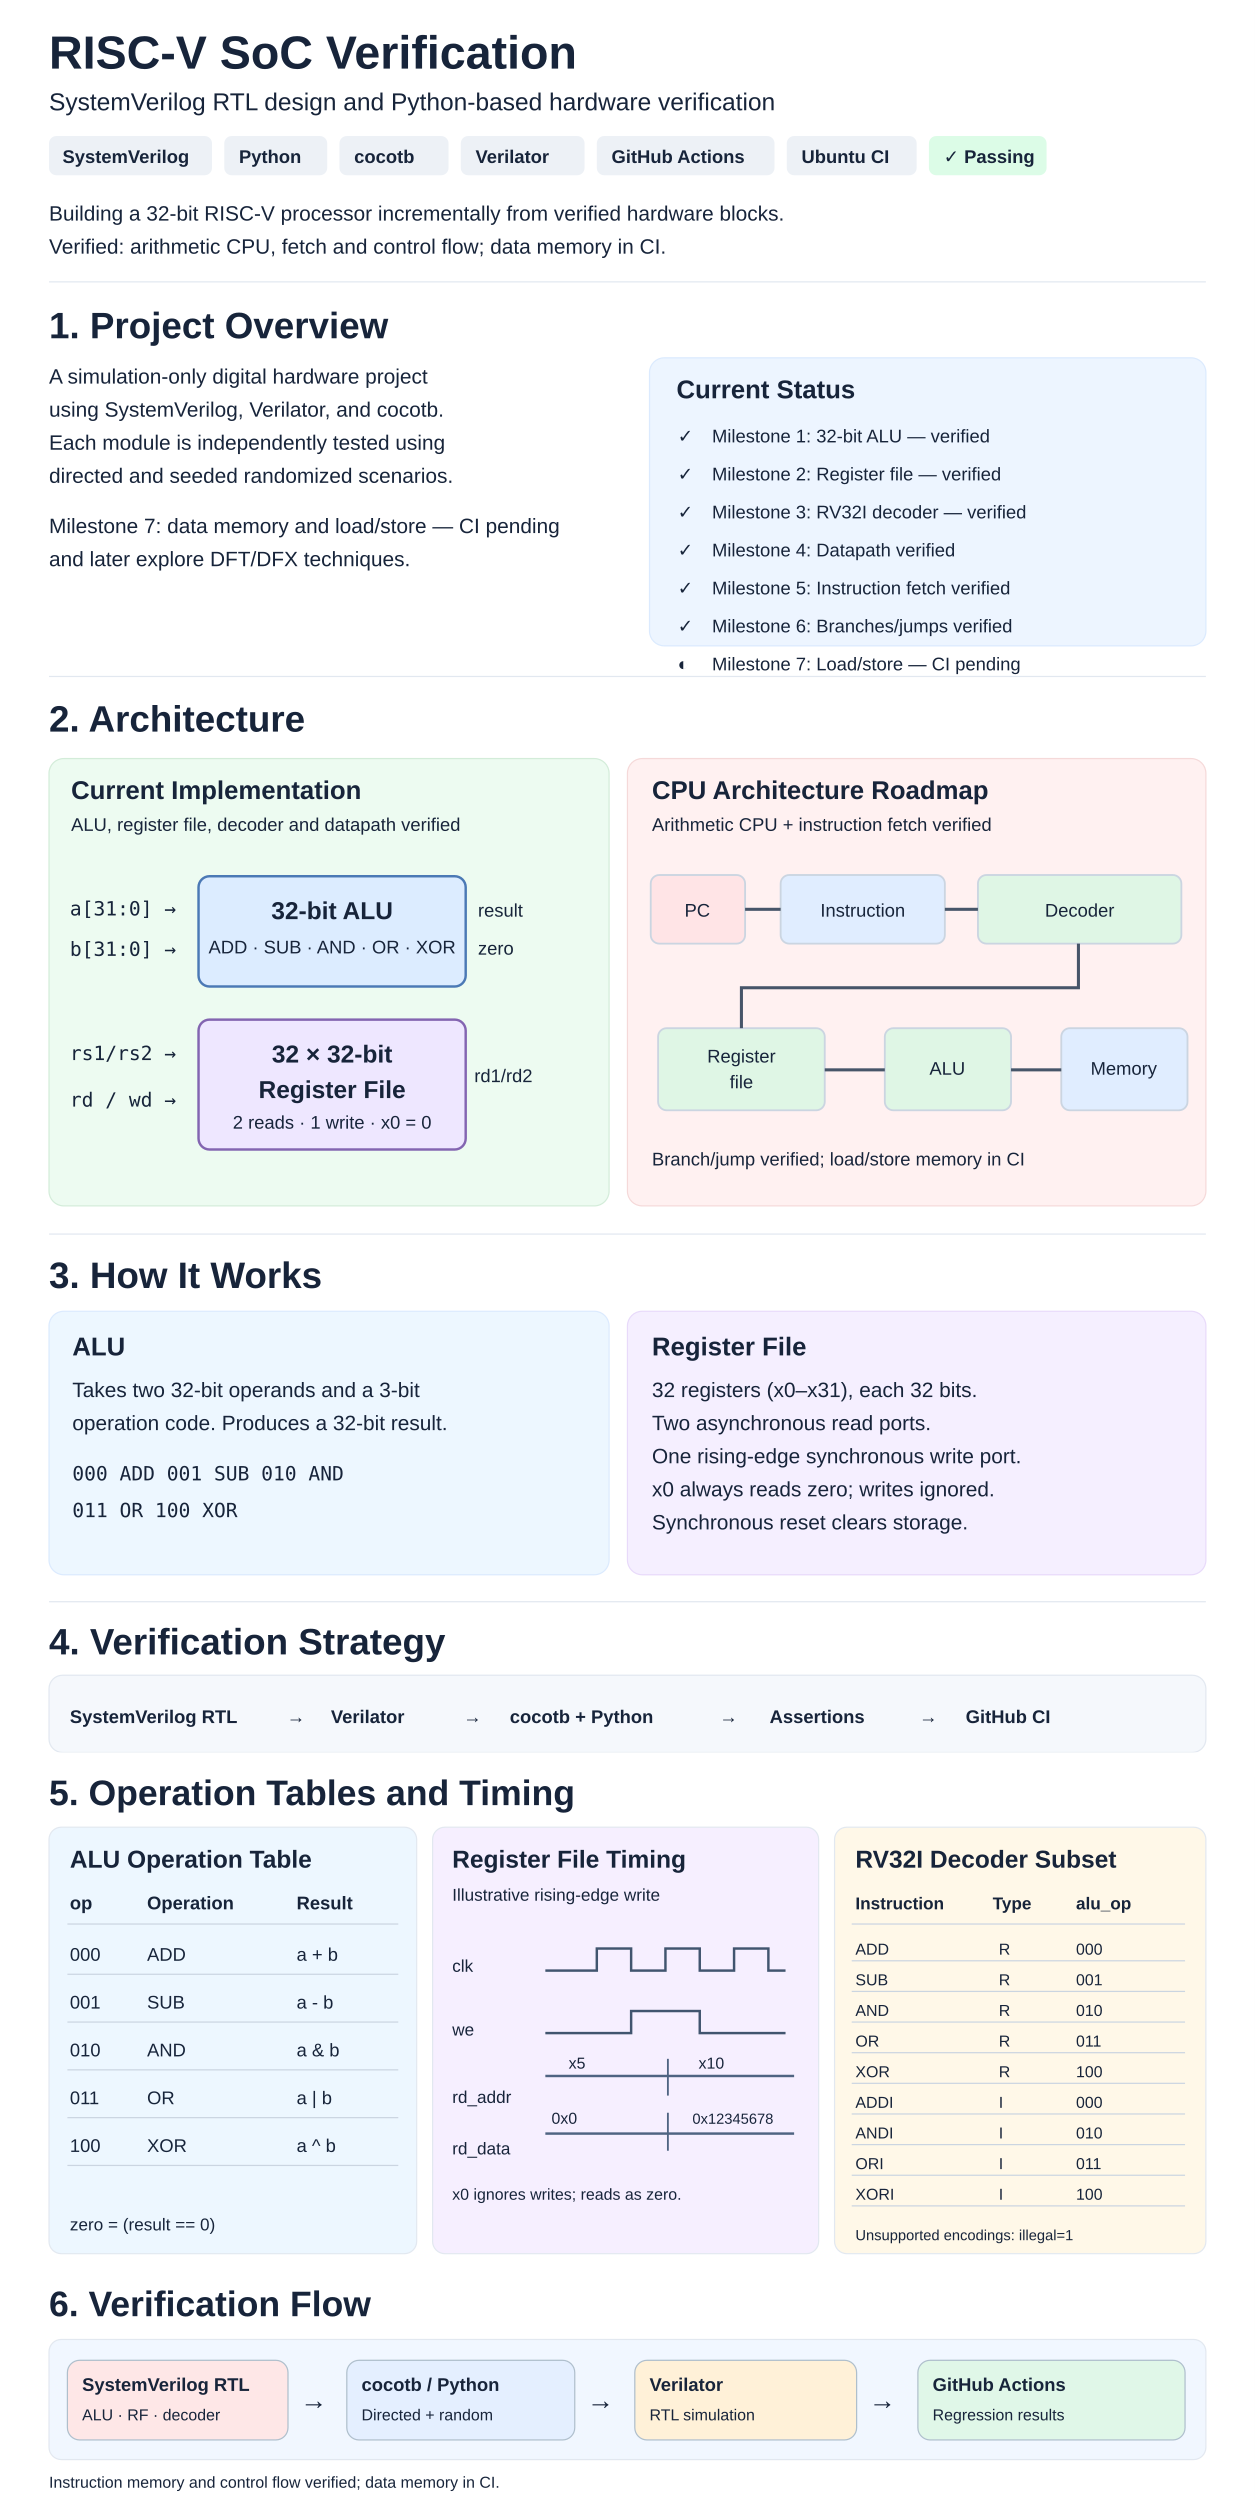
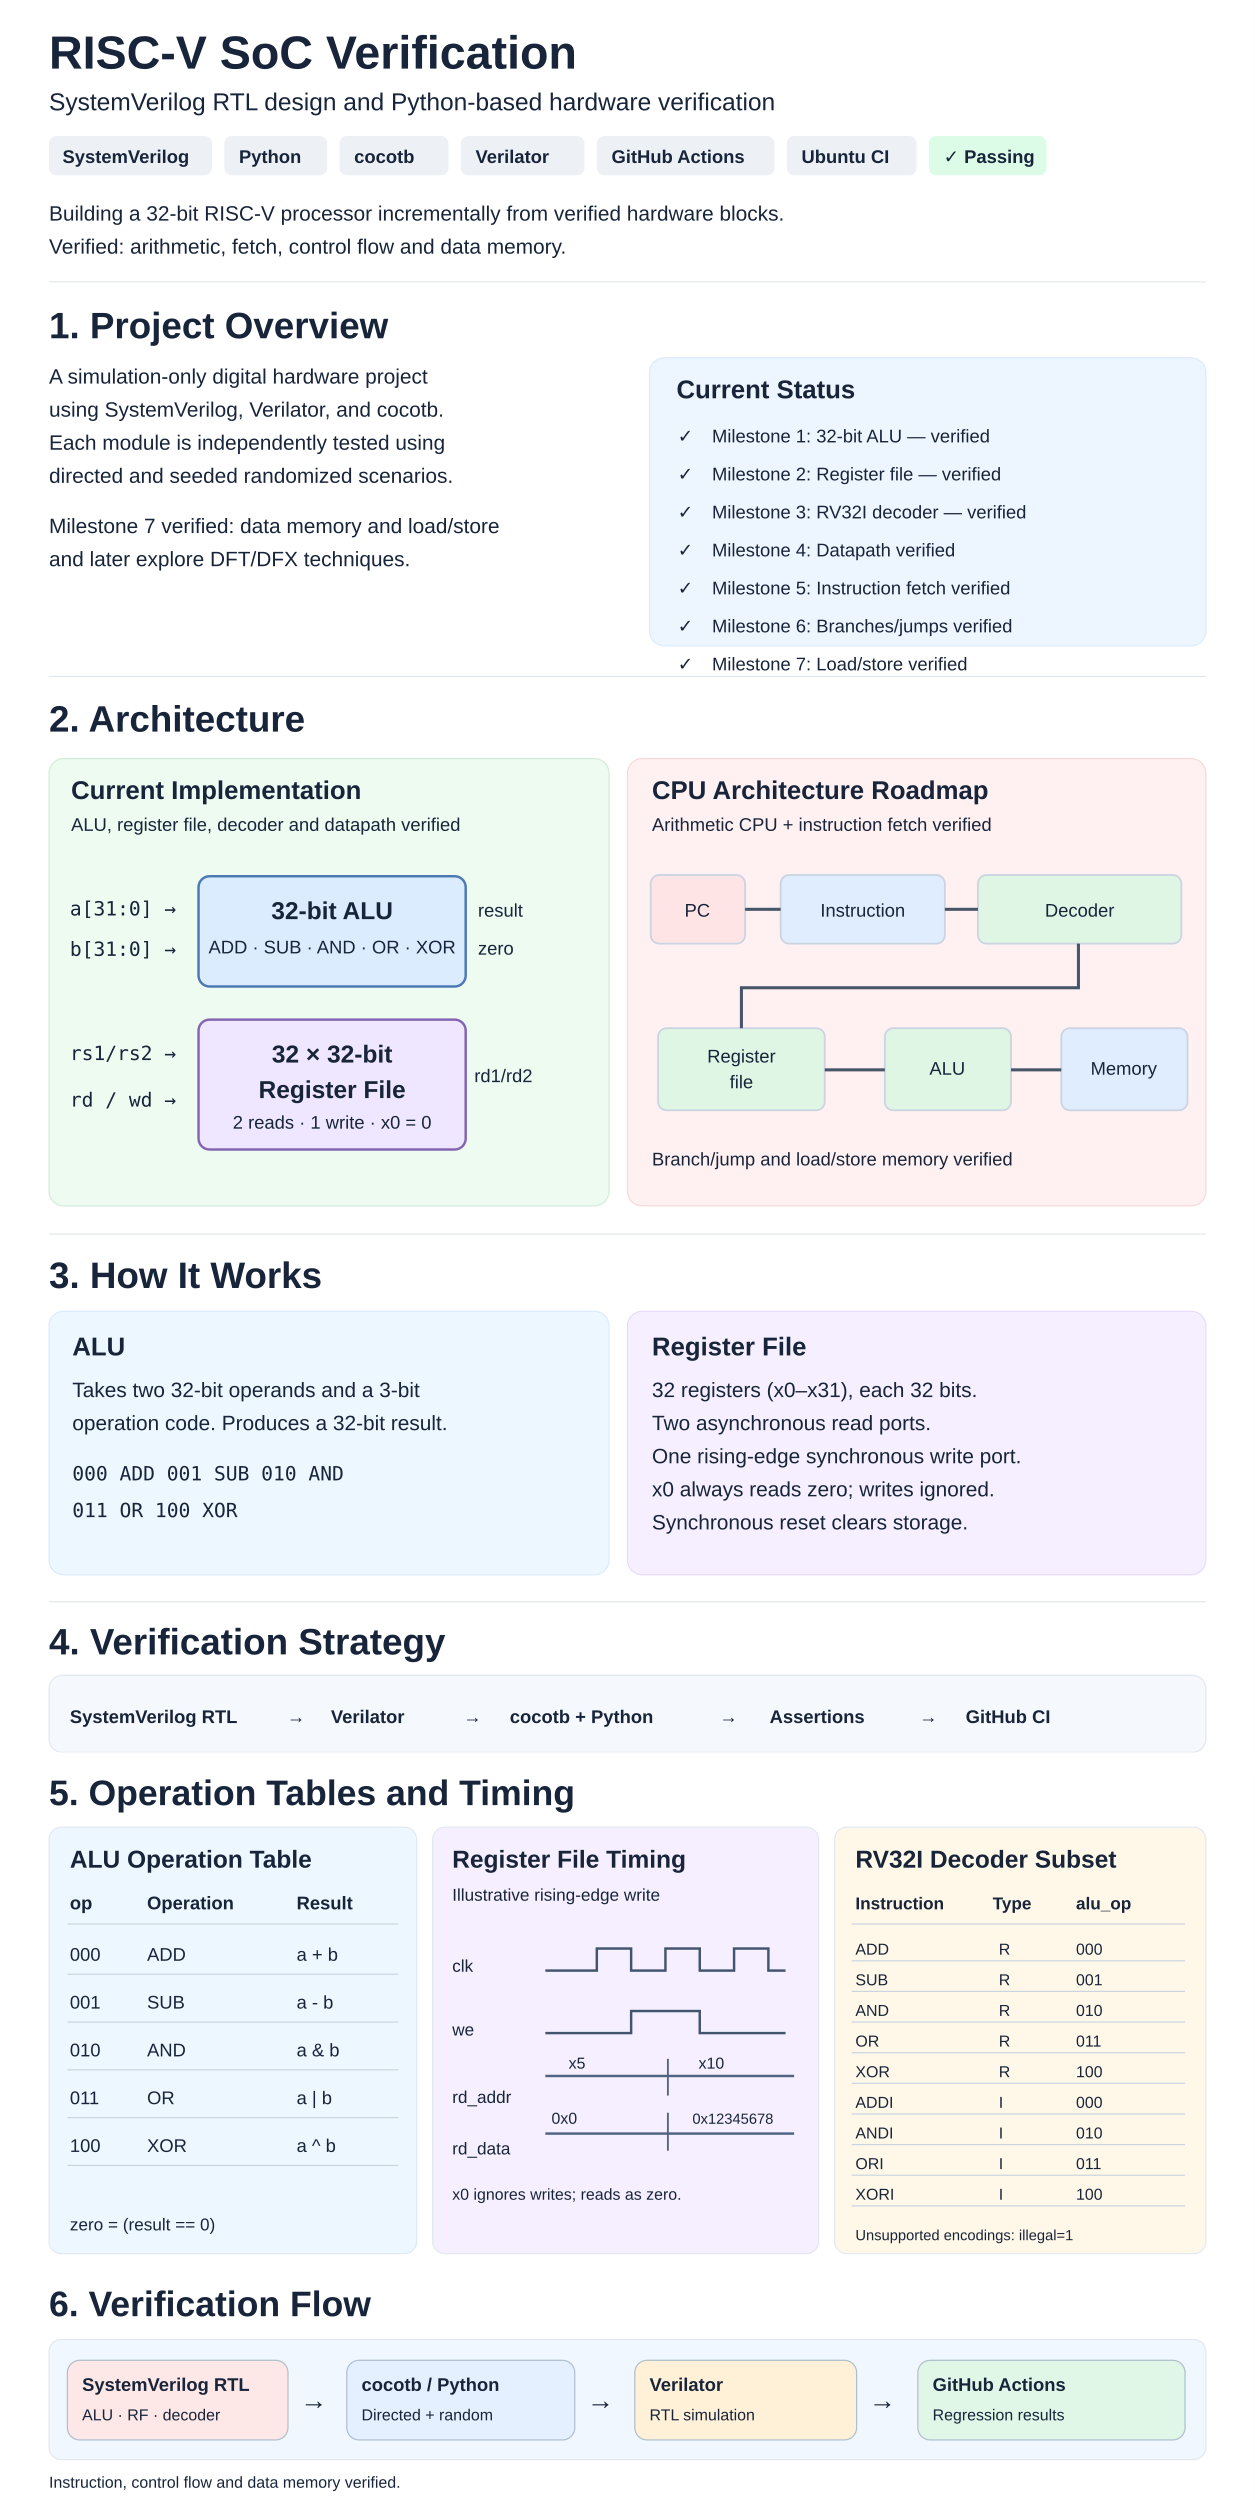
<svg xmlns="http://www.w3.org/2000/svg" width="1024" height="2040" viewBox="0 0 1024 2040">
  <style>text{font-family:Arial,Helvetica,sans-serif;fill:#17243a}.heading{font-weight:700;font-size:30px}.body{font-size:17px}.small{font-size:15px}.sub{font-size:21px;font-weight:700}.mono{font-family:monospace;font-size:16px}.box{stroke:#cbd5e1;stroke-width:1.5}</style>
  <rect width="1024" height="1450" fill="white" />
  <text x="40" y="56" font-size="38" font-weight="700">RISC-V SoC Verification</text>
  <text x="40" y="90" font-size="20">SystemVerilog RTL design and Python-based hardware verification</text>
  <g font-size="15" font-weight="600">
    <rect x="40" y="111" width="133" height="32" rx="6" fill="#edf1f6" />
    <text x="51" y="133">SystemVerilog</text>
    <rect x="183" y="111" width="84" height="32" rx="6" fill="#edf1f6" />
    <text x="195" y="133">Python</text>
    <rect x="277" y="111" width="89" height="32" rx="6" fill="#edf1f6" />
    <text x="289" y="133">cocotb</text>
    <rect x="376" y="111" width="101" height="32" rx="6" fill="#edf1f6" />
    <text x="388" y="133">Verilator</text>
    <rect x="487" y="111" width="145" height="32" rx="6" fill="#edf1f6" />
    <text x="499" y="133">GitHub Actions</text>
    <rect x="642" y="111" width="106" height="32" rx="6" fill="#edf1f6" />
    <text x="654" y="133">Ubuntu CI</text>
    <rect x="758" y="111" width="96" height="32" rx="6" fill="#dcfce7" />
    <text x="770" y="133" fill="#166534">✓ Passing</text>
  </g>
  <text x="40" y="180" class="body">Building a 32-bit RISC-V processor incrementally from verified hardware blocks.</text>
-   <text x="40" y="207" class="body">Verified: arithmetic CPU, fetch and control flow; data memory in CI.</text>
+   <text x="40" y="207" class="body">Verified: arithmetic, fetch, control flow and data memory.</text>
  <path d="M40 230 H984" stroke="#e2e8f0" />
  <text x="40" y="276" class="heading">1. Project Overview</text>
  <g class="body">
    <text x="40" y="313">A simulation-only digital hardware project</text>
    <text x="40" y="340">using SystemVerilog, Verilator, and cocotb.</text>
    <text x="40" y="367">Each module is independently tested using</text>
    <text x="40" y="394">directed and seeded randomized scenarios.</text>
-     <text x="40" y="435">Milestone 7: data memory and load/store — CI pending</text>
+     <text x="40" y="435">Milestone 7 verified: data memory and load/store</text>
    <text x="40" y="462">and later explore DFT/DFX techniques.</text>
  </g>
  <rect x="530" y="292" width="454" height="235" rx="12" fill="#edf5ff" stroke="#dbeafe" />
  <text x="552" y="325" class="sub">Current Status</text>
  <g class="small">
    <text x="553" y="361" fill="#15803d">✓</text>
    <text x="581" y="361">Milestone 1: 32-bit ALU — verified</text>
    <text x="553" y="392" fill="#15803d">✓</text>
    <text x="581" y="392">Milestone 2: Register file — verified</text>
    <text x="553" y="423" fill="#15803d">✓</text>
    <text x="581" y="423">Milestone 3: RV32I decoder — verified</text>
    <text x="553" y="454" fill="#15803d">✓</text>
    <text x="581" y="454">Milestone 4: Datapath verified</text>
    <text x="553" y="485" fill="#15803d">✓</text>
    <text x="581" y="485">Milestone 5: Instruction fetch verified</text>
    <text x="553" y="516" fill="#15803d">✓</text>
    <text x="581" y="516">Milestone 6: Branches/jumps verified</text>
-     <text x="553" y="547" fill="#b45309">◐</text>
-     <text x="581" y="547">Milestone 7: Load/store — CI pending</text>
+     <text x="553" y="547" fill="#15803d">✓</text>
+     <text x="581" y="547">Milestone 7: Load/store verified</text>
  </g>
  <path d="M40 552 H984" stroke="#e2e8f0" />
  <text x="40" y="597" class="heading">2. Architecture</text>
  <rect x="40" y="619" width="457" height="365" rx="12" fill="#edfbf1" stroke="#d3ecd9" />
  <rect x="512" y="619" width="472" height="365" rx="12" fill="#fff1f1" stroke="#f5d9d9" />
  <text x="58" y="652" class="sub">Current Implementation</text>
  <text x="58" y="678" class="small">ALU, register file, decoder and datapath verified</text>
  <rect x="162" y="715" width="218" height="90" rx="9" fill="#dcecff" stroke="#4b79b5" stroke-width="2" />
  <text x="271" y="750" font-size="20" font-weight="700" text-anchor="middle">32-bit ALU</text>
  <text x="271" y="778" class="small" text-anchor="middle">ADD · SUB · AND · OR · XOR</text>
  <text x="57" y="747" class="mono">a[31:0] →</text>
  <text x="57" y="780" class="mono">b[31:0] →</text>
  <text x="390" y="748" class="small">result</text>
  <text x="390" y="779" class="small">zero</text>
  <rect x="162" y="832" width="218" height="106" rx="9" fill="#eee7ff" stroke="#8365b1" stroke-width="2" />
  <text x="271" y="867" font-size="20" font-weight="700" text-anchor="middle">32 × 32-bit</text>
  <text x="271" y="896" font-size="20" font-weight="700" text-anchor="middle">Register File</text>
  <text x="271" y="921" class="small" text-anchor="middle">2 reads · 1 write · x0 = 0</text>
  <text x="57" y="865" class="mono">rs1/rs2 →</text>
  <text x="57" y="903" class="mono">rd / wd →</text>
  <text x="387" y="883" class="small">rd1/rd2</text>
  <text x="532" y="652" class="sub">CPU Architecture Roadmap</text>
  <text x="532" y="678" class="small">Arithmetic CPU + instruction fetch verified</text>
  <g class="box">
    <rect x="531" y="714" width="77" height="56" rx="7" fill="#ffe4e6" />
    <rect x="637" y="714" width="134" height="56" rx="7" fill="#e0edff" />
    <rect x="798" y="714" width="166" height="56" rx="7" fill="#dff6e5" />
    <rect x="537" y="839" width="136" height="67" rx="7" fill="#dff6e5" />
    <rect x="722" y="839" width="103" height="67" rx="7" fill="#dff6e5" />
    <rect x="866" y="839" width="103" height="67" rx="7" fill="#e0edff" />
  </g>
  <g class="small" text-anchor="middle">
    <text x="569" y="748">PC</text>
    <text x="704" y="748">Instruction</text>
    <text x="881" y="748">Decoder</text>
    <text x="605" y="867">Register</text>
    <text x="605" y="888">file</text>
    <text x="773" y="877">ALU</text>
    <text x="917" y="877">Memory</text>
  </g>
  <g stroke="#475569" stroke-width="2.5" fill="none">
    <path d="M608 742 H637 M771 742 H798 M673 873 H722 M825 873 H866 M880 770 V806 H605 V839" />
  </g>
-   <text x="532" y="951" class="small">Branch/jump verified; load/store memory in CI</text>
+   <text x="532" y="951" class="small">Branch/jump and load/store memory verified</text>
  <path d="M40 1007 H984" stroke="#e2e8f0" />
  <text x="40" y="1051" class="heading">3. How It Works</text>
  <rect x="40" y="1070" width="457" height="215" rx="12" fill="#edf7ff" stroke="#dbeafe" />
  <rect x="512" y="1070" width="472" height="215" rx="12" fill="#f5efff" stroke="#e8dafa" />
  <text x="59" y="1106" class="sub">ALU</text>
  <g class="body">
    <text x="59" y="1140">Takes two 32-bit operands and a 3-bit</text>
    <text x="59" y="1167">operation code. Produces a 32-bit result.</text>
    <text x="59" y="1208" class="mono">000 ADD   001 SUB   010 AND</text>
    <text x="59" y="1238" class="mono">011 OR    100 XOR</text>
    <text x="532" y="1140">32 registers (x0–x31), each 32 bits.</text>
    <text x="532" y="1167">Two asynchronous read ports.</text>
    <text x="532" y="1194">One rising-edge synchronous write port.</text>
    <text x="532" y="1221">x0 always reads zero; writes ignored.</text>
    <text x="532" y="1248">Synchronous reset clears storage.</text>
  </g>
  <text x="532" y="1106" class="sub">Register File</text>
  <path d="M40 1307 H984" stroke="#e2e8f0" />
  <text x="40" y="1350" class="heading">4. Verification Strategy</text>
  <rect x="40" y="1367" width="944" height="63" rx="11" fill="#f5f8fc" stroke="#e2e8f0" />
  <g class="small" font-weight="700">
    <text x="57" y="1406">SystemVerilog RTL</text>
    <text x="234" y="1406">→</text>
    <text x="270" y="1406">Verilator</text>
    <text x="378" y="1406">→</text>
    <text x="416" y="1406">cocotb + Python</text>
    <text x="587" y="1406">→</text>
    <text x="628" y="1406">Assertions</text>
    <text x="750" y="1406">→</text>
    <text x="788" y="1406">GitHub CI</text>
  </g>
  <rect x="0" y="1430" width="1024" height="610" fill="#ffffff" />
  <text x="40" y="1473" font-family="Arial,Helvetica,sans-serif" font-size="29" font-weight="700" fill="#17243a">5. Operation Tables and Timing</text>
  <rect x="40" y="1491" width="300" height="348" rx="10" fill="#edf7ff" stroke="#e2e8f0" />
  <rect x="353" y="1491" width="315" height="348" rx="10" fill="#f6efff" stroke="#e2e8f0" />
  <rect x="681" y="1491" width="303" height="348" rx="10" fill="#fff8e8" stroke="#e2e8f0" />
  <text x="57" y="1524" font-family="Arial,Helvetica,sans-serif" font-size="20" font-weight="700" fill="#17243a">ALU Operation Table</text>
  <text x="57" y="1558" font-family="Arial,Helvetica,sans-serif" font-size="15" font-weight="700" fill="#17243a">op</text>
  <text x="120" y="1558" font-family="Arial,Helvetica,sans-serif" font-size="15" font-weight="700" fill="#17243a">Operation</text>
  <text x="242" y="1558" font-family="Arial,Helvetica,sans-serif" font-size="15" font-weight="700" fill="#17243a">Result</text>
  <path d="M55 1570 L325 1570" fill="none" stroke="#cbd5e1" stroke-width="1" />
  <text x="57" y="1600" font-family="Arial,Helvetica,sans-serif" font-size="15" font-weight="400" fill="#17243a">000</text>
  <text x="120" y="1600" font-family="Arial,Helvetica,sans-serif" font-size="15" font-weight="400" fill="#17243a">ADD</text>
  <text x="242" y="1600" font-family="Arial,Helvetica,sans-serif" font-size="15" font-weight="400" fill="#17243a">a + b</text>
  <path d="M55 1611 L325 1611" fill="none" stroke="#cbd5e1" stroke-width="1" />
  <text x="57" y="1639" font-family="Arial,Helvetica,sans-serif" font-size="15" font-weight="400" fill="#17243a">001</text>
  <text x="120" y="1639" font-family="Arial,Helvetica,sans-serif" font-size="15" font-weight="400" fill="#17243a">SUB</text>
  <text x="242" y="1639" font-family="Arial,Helvetica,sans-serif" font-size="15" font-weight="400" fill="#17243a">a - b</text>
  <path d="M55 1650 L325 1650" fill="none" stroke="#cbd5e1" stroke-width="1" />
  <text x="57" y="1678" font-family="Arial,Helvetica,sans-serif" font-size="15" font-weight="400" fill="#17243a">010</text>
  <text x="120" y="1678" font-family="Arial,Helvetica,sans-serif" font-size="15" font-weight="400" fill="#17243a">AND</text>
  <text x="242" y="1678" font-family="Arial,Helvetica,sans-serif" font-size="15" font-weight="400" fill="#17243a">a &amp; b</text>
  <path d="M55 1689 L325 1689" fill="none" stroke="#cbd5e1" stroke-width="1" />
  <text x="57" y="1717" font-family="Arial,Helvetica,sans-serif" font-size="15" font-weight="400" fill="#17243a">011</text>
  <text x="120" y="1717" font-family="Arial,Helvetica,sans-serif" font-size="15" font-weight="400" fill="#17243a">OR</text>
  <text x="242" y="1717" font-family="Arial,Helvetica,sans-serif" font-size="15" font-weight="400" fill="#17243a">a | b</text>
  <path d="M55 1728 L325 1728" fill="none" stroke="#cbd5e1" stroke-width="1" />
  <text x="57" y="1756" font-family="Arial,Helvetica,sans-serif" font-size="15" font-weight="400" fill="#17243a">100</text>
  <text x="120" y="1756" font-family="Arial,Helvetica,sans-serif" font-size="15" font-weight="400" fill="#17243a">XOR</text>
  <text x="242" y="1756" font-family="Arial,Helvetica,sans-serif" font-size="15" font-weight="400" fill="#17243a">a ^ b</text>
  <path d="M55 1767 L325 1767" fill="none" stroke="#cbd5e1" stroke-width="1" />
  <text x="57" y="1820" font-family="Arial,Helvetica,sans-serif" font-size="14" font-weight="400" fill="#17243a">zero = (result == 0)</text>
  <text x="369" y="1524" font-family="Arial,Helvetica,sans-serif" font-size="20" font-weight="700" fill="#17243a">Register File Timing</text>
  <text x="369" y="1551" font-family="Arial,Helvetica,sans-serif" font-size="14" font-weight="400" fill="#17243a">Illustrative rising-edge write</text>
  <text x="369" y="1609" font-family="Arial,Helvetica,sans-serif" font-size="14" font-weight="400" fill="#17243a">clk</text>
  <path d="M445 1608 H459 V1608 H473 H487 V1590 H501 H515 V1608 H529 H543 V1590 H557 H571 V1608 H585 H599 V1590 H613 H627 V1608 H641" stroke="#41556f" stroke-width="2" fill="none" />
  <text x="369" y="1661" font-family="Arial,Helvetica,sans-serif" font-size="14" font-weight="400" fill="#17243a">we</text>
  <path d="M445 1659 H459 V1659 H473 H487 V1659 H501 H515 V1641 H529 H543 V1641 H557 H571 V1659 H585 H599 V1659 H613 H627 V1659 H641" stroke="#41556f" stroke-width="2" fill="none" />
  <text x="369" y="1716" font-family="Arial,Helvetica,sans-serif" font-size="14" font-weight="400" fill="#17243a">rd_addr</text>
  <path d="M445 1694 L648 1694" fill="none" stroke="#4f6482" stroke-width="2" />
  <text x="464" y="1688" font-family="Arial,Helvetica,sans-serif" font-size="13" font-weight="400" fill="#17243a">x5</text>
  <text x="570" y="1688" font-family="Arial,Helvetica,sans-serif" font-size="13" font-weight="400" fill="#17243a">x10</text>
  <path d="M545 1680 L545 1710" fill="none" stroke="#4f6482" stroke-width="1.5" />
  <text x="369" y="1758" font-family="Arial,Helvetica,sans-serif" font-size="14" font-weight="400" fill="#17243a">rd_data</text>
  <path d="M445 1741 L648 1741" fill="none" stroke="#4f6482" stroke-width="2" />
  <text x="450" y="1733" font-family="Arial,Helvetica,sans-serif" font-size="13" font-weight="400" fill="#17243a">0x0</text>
  <text x="565" y="1733" font-family="Arial,Helvetica,sans-serif" font-size="12" font-weight="400" fill="#17243a">0x12345678</text>
  <path d="M545 1724 L545 1755" fill="none" stroke="#4f6482" stroke-width="1.5" />
  <text x="369" y="1795" font-family="Arial,Helvetica,sans-serif" font-size="13" font-weight="400" fill="#17243a">x0 ignores writes; reads as zero.</text>
  <text x="698" y="1524" font-family="Arial,Helvetica,sans-serif" font-size="20" font-weight="700" fill="#17243a">RV32I Decoder Subset</text>
  <text x="698" y="1558" font-family="Arial,Helvetica,sans-serif" font-size="14" font-weight="700" fill="#17243a">Instruction</text>
  <text x="810" y="1558" font-family="Arial,Helvetica,sans-serif" font-size="14" font-weight="700" fill="#17243a">Type</text>
  <text x="878" y="1558" font-family="Arial,Helvetica,sans-serif" font-size="14" font-weight="700" fill="#17243a">alu_op</text>
  <path d="M695 1570 L967 1570" fill="none" stroke="#cbd5e1" stroke-width="1" />
  <text x="698" y="1595" font-family="Arial,Helvetica,sans-serif" font-size="13" font-weight="400" fill="#17243a">ADD</text>
  <text x="815" y="1595" font-family="Arial,Helvetica,sans-serif" font-size="13" font-weight="400" fill="#17243a">R</text>
  <text x="878" y="1595" font-family="Arial,Helvetica,sans-serif" font-size="13" font-weight="400" fill="#17243a">000</text>
  <path d="M695 1600 L967 1600" fill="none" stroke="#cbd5e1" stroke-width="1" />
  <text x="698" y="1620" font-family="Arial,Helvetica,sans-serif" font-size="13" font-weight="400" fill="#17243a">SUB</text>
  <text x="815" y="1620" font-family="Arial,Helvetica,sans-serif" font-size="13" font-weight="400" fill="#17243a">R</text>
  <text x="878" y="1620" font-family="Arial,Helvetica,sans-serif" font-size="13" font-weight="400" fill="#17243a">001</text>
  <path d="M695 1625 L967 1625" fill="none" stroke="#cbd5e1" stroke-width="1" />
  <text x="698" y="1645" font-family="Arial,Helvetica,sans-serif" font-size="13" font-weight="400" fill="#17243a">AND</text>
  <text x="815" y="1645" font-family="Arial,Helvetica,sans-serif" font-size="13" font-weight="400" fill="#17243a">R</text>
  <text x="878" y="1645" font-family="Arial,Helvetica,sans-serif" font-size="13" font-weight="400" fill="#17243a">010</text>
  <path d="M695 1650 L967 1650" fill="none" stroke="#cbd5e1" stroke-width="1" />
  <text x="698" y="1670" font-family="Arial,Helvetica,sans-serif" font-size="13" font-weight="400" fill="#17243a">OR</text>
  <text x="815" y="1670" font-family="Arial,Helvetica,sans-serif" font-size="13" font-weight="400" fill="#17243a">R</text>
  <text x="878" y="1670" font-family="Arial,Helvetica,sans-serif" font-size="13" font-weight="400" fill="#17243a">011</text>
  <path d="M695 1675 L967 1675" fill="none" stroke="#cbd5e1" stroke-width="1" />
  <text x="698" y="1695" font-family="Arial,Helvetica,sans-serif" font-size="13" font-weight="400" fill="#17243a">XOR</text>
  <text x="815" y="1695" font-family="Arial,Helvetica,sans-serif" font-size="13" font-weight="400" fill="#17243a">R</text>
  <text x="878" y="1695" font-family="Arial,Helvetica,sans-serif" font-size="13" font-weight="400" fill="#17243a">100</text>
  <path d="M695 1700 L967 1700" fill="none" stroke="#cbd5e1" stroke-width="1" />
  <text x="698" y="1720" font-family="Arial,Helvetica,sans-serif" font-size="13" font-weight="400" fill="#17243a">ADDI</text>
  <text x="815" y="1720" font-family="Arial,Helvetica,sans-serif" font-size="13" font-weight="400" fill="#17243a">I</text>
  <text x="878" y="1720" font-family="Arial,Helvetica,sans-serif" font-size="13" font-weight="400" fill="#17243a">000</text>
  <path d="M695 1725 L967 1725" fill="none" stroke="#cbd5e1" stroke-width="1" />
  <text x="698" y="1745" font-family="Arial,Helvetica,sans-serif" font-size="13" font-weight="400" fill="#17243a">ANDI</text>
  <text x="815" y="1745" font-family="Arial,Helvetica,sans-serif" font-size="13" font-weight="400" fill="#17243a">I</text>
  <text x="878" y="1745" font-family="Arial,Helvetica,sans-serif" font-size="13" font-weight="400" fill="#17243a">010</text>
  <path d="M695 1750 L967 1750" fill="none" stroke="#cbd5e1" stroke-width="1" />
  <text x="698" y="1770" font-family="Arial,Helvetica,sans-serif" font-size="13" font-weight="400" fill="#17243a">ORI</text>
  <text x="815" y="1770" font-family="Arial,Helvetica,sans-serif" font-size="13" font-weight="400" fill="#17243a">I</text>
  <text x="878" y="1770" font-family="Arial,Helvetica,sans-serif" font-size="13" font-weight="400" fill="#17243a">011</text>
  <path d="M695 1775 L967 1775" fill="none" stroke="#cbd5e1" stroke-width="1" />
  <text x="698" y="1795" font-family="Arial,Helvetica,sans-serif" font-size="13" font-weight="400" fill="#17243a">XORI</text>
  <text x="815" y="1795" font-family="Arial,Helvetica,sans-serif" font-size="13" font-weight="400" fill="#17243a">I</text>
  <text x="878" y="1795" font-family="Arial,Helvetica,sans-serif" font-size="13" font-weight="400" fill="#17243a">100</text>
  <path d="M695 1800 L967 1800" fill="none" stroke="#cbd5e1" stroke-width="1" />
  <text x="698" y="1828" font-family="Arial,Helvetica,sans-serif" font-size="12" font-weight="400" fill="#17243a">Unsupported encodings: illegal=1</text>
  <text x="40" y="1890" font-family="Arial,Helvetica,sans-serif" font-size="29" font-weight="700" fill="#17243a">6. Verification Flow</text>
  <rect x="40" y="1909" width="944" height="98" rx="10" fill="#f1f7ff" stroke="#e2e8f0" />
  <rect x="55" y="1926" width="180" height="65" rx="10" fill="#fee7e7" stroke="#afbfcc" />
  <text x="67" y="1951" font-family="Arial,Helvetica,sans-serif" font-size="15" font-weight="700" fill="#17243a">SystemVerilog RTL</text>
  <text x="67" y="1975" font-family="Arial,Helvetica,sans-serif" font-size="13" font-weight="400" fill="#17243a">ALU · RF · decoder</text>
  <text x="245" y="1966" font-family="Arial,Helvetica,sans-serif" font-size="22" font-weight="700" fill="#17243a">→</text>
  <rect x="283" y="1926" width="186" height="65" rx="10" fill="#e4efff" stroke="#afbfcc" />
  <text x="295" y="1951" font-family="Arial,Helvetica,sans-serif" font-size="15" font-weight="700" fill="#17243a">cocotb / Python</text>
  <text x="295" y="1975" font-family="Arial,Helvetica,sans-serif" font-size="13" font-weight="400" fill="#17243a">Directed + random</text>
  <text x="479" y="1966" font-family="Arial,Helvetica,sans-serif" font-size="22" font-weight="700" fill="#17243a">→</text>
  <rect x="518" y="1926" width="181" height="65" rx="10" fill="#fff1d8" stroke="#afbfcc" />
  <text x="530" y="1951" font-family="Arial,Helvetica,sans-serif" font-size="15" font-weight="700" fill="#17243a">Verilator</text>
  <text x="530" y="1975" font-family="Arial,Helvetica,sans-serif" font-size="13" font-weight="400" fill="#17243a">RTL simulation</text>
  <text x="709" y="1966" font-family="Arial,Helvetica,sans-serif" font-size="22" font-weight="700" fill="#17243a">→</text>
  <rect x="749" y="1926" width="218" height="65" rx="10" fill="#e0f7e8" stroke="#afbfcc" />
  <text x="761" y="1951" font-family="Arial,Helvetica,sans-serif" font-size="15" font-weight="700" fill="#17243a">GitHub Actions</text>
  <text x="761" y="1975" font-family="Arial,Helvetica,sans-serif" font-size="13" font-weight="400" fill="#17243a">Regression results</text>
-   <text x="40" y="2030" font-family="Arial,Helvetica,sans-serif" font-size="13" font-weight="400" fill="#17243a">Instruction memory and control flow verified; data memory in CI.</text>
+   <text x="40" y="2030" font-family="Arial,Helvetica,sans-serif" font-size="13" font-weight="400" fill="#17243a">Instruction, control flow and data memory verified.</text>
</svg>
